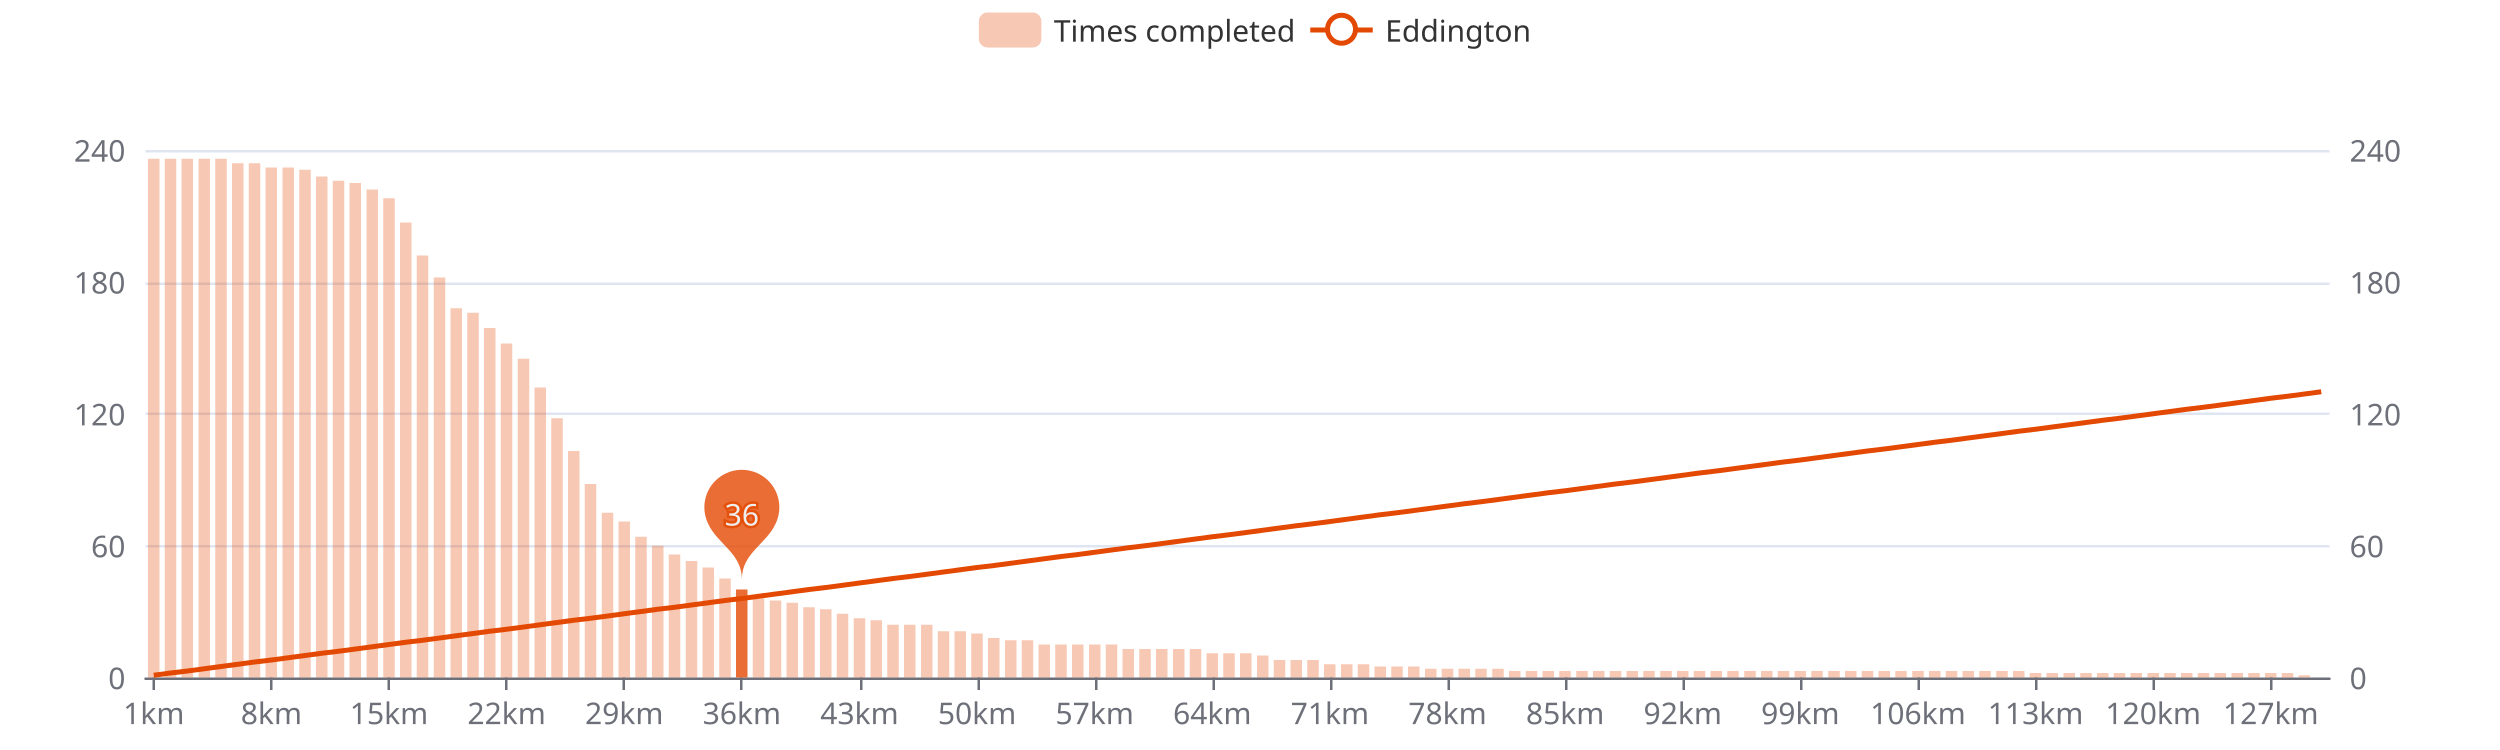
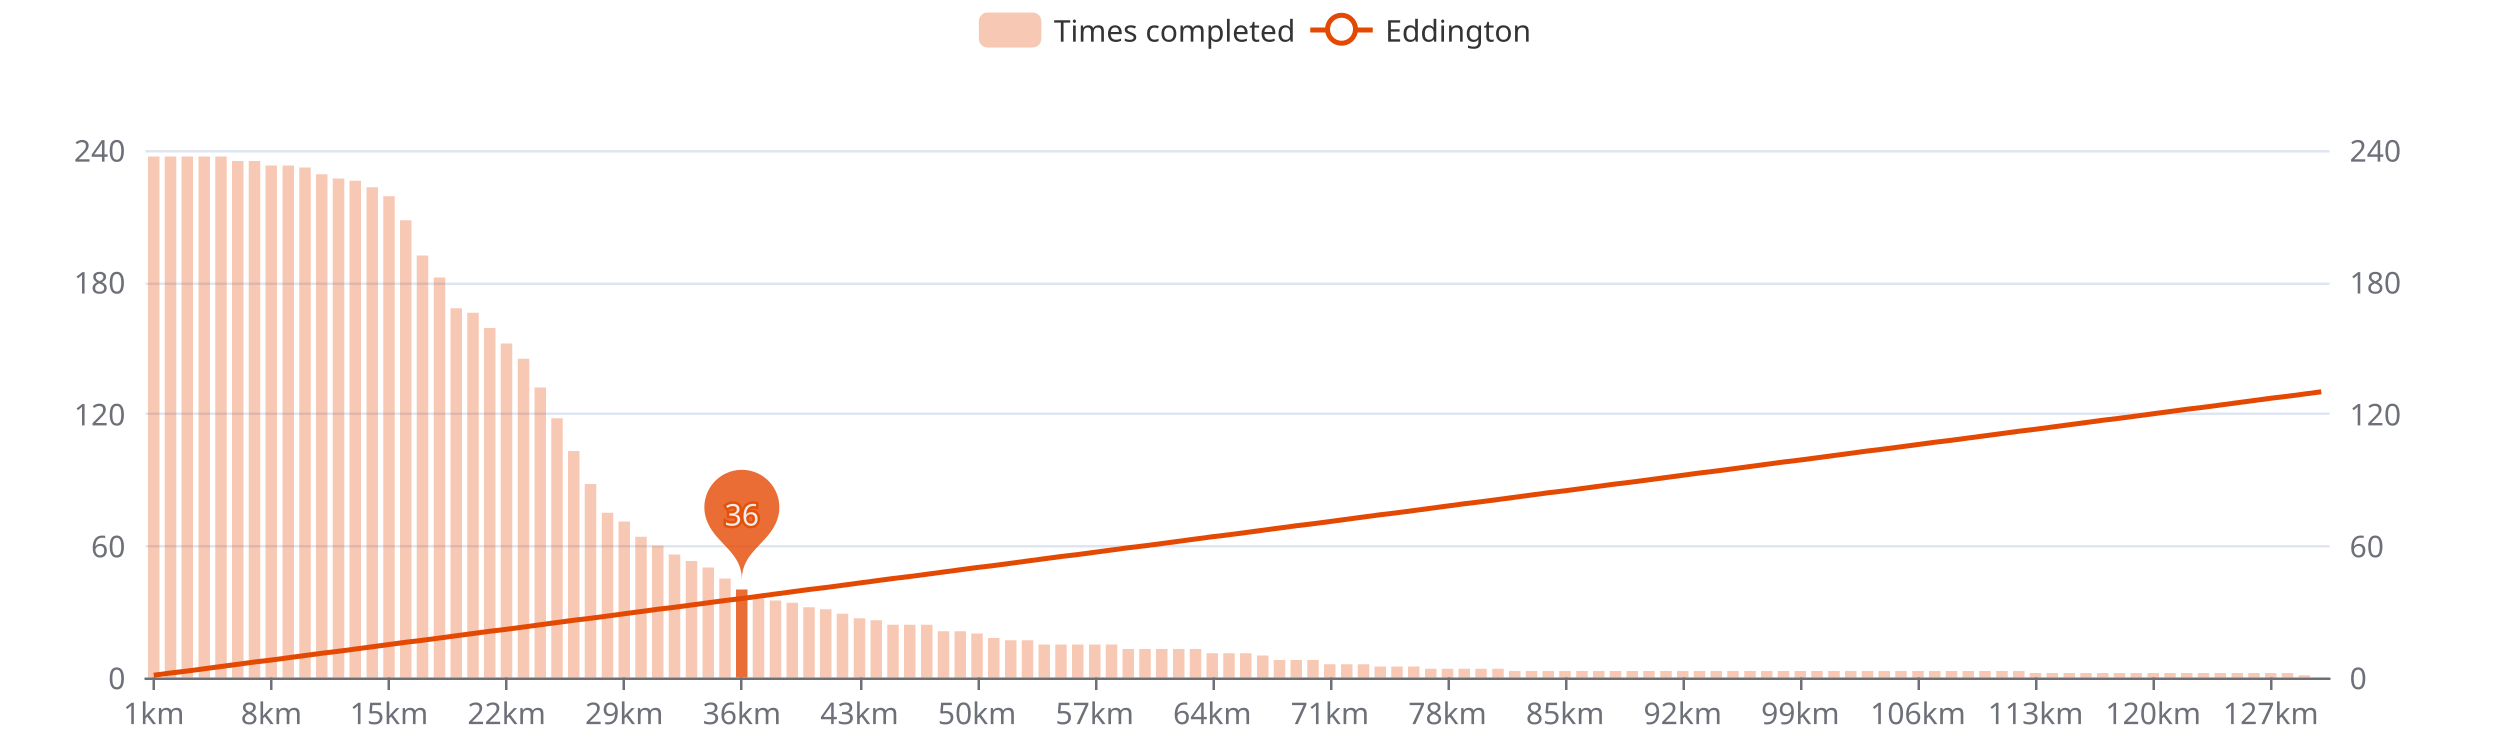
<svg xmlns="http://www.w3.org/2000/svg" width="1000" height="300" version="1.1" baseProfile="full" viewBox="0 0 1000 300">
  <rect width="1000" height="300" x="0" y="0" id="0" fill="#ffffff" />
  <path d="M58.2 271.5L931.8 271.5" fill="none" stroke="#E0E6F1" />
  <path d="M58.2 218.5L931.8 218.5" fill="none" stroke="#E0E6F1" />
  <path d="M58.2 165.5L931.8 165.5" fill="none" stroke="#E0E6F1" />
  <path d="M58.2 113.5L931.8 113.5" fill="none" stroke="#E0E6F1" />
  <path d="M58.2 60.5L931.8 60.5" fill="none" stroke="#E0E6F1" />
  <path d="M58.2 271.5L931.8 271.5" fill="none" stroke="#6E7079" stroke-linecap="round" />
  <path d="M61.5 271L61.5 276" fill="none" stroke="#6E7079" />
  <path d="M108.5 271L108.5 276" fill="none" stroke="#6E7079" />
  <path d="M155.5 271L155.5 276" fill="none" stroke="#6E7079" />
  <path d="M202.5 271L202.5 276" fill="none" stroke="#6E7079" />
  <path d="M249.5 271L249.5 276" fill="none" stroke="#6E7079" />
  <path d="M296.5 271L296.5 276" fill="none" stroke="#6E7079" />
  <path d="M344.5 271L344.5 276" fill="none" stroke="#6E7079" />
  <path d="M391.5 271L391.5 276" fill="none" stroke="#6E7079" />
  <path d="M438.5 271L438.5 276" fill="none" stroke="#6E7079" />
  <path d="M485.5 271L485.5 276" fill="none" stroke="#6E7079" />
  <path d="M532.5 271L532.5 276" fill="none" stroke="#6E7079" />
  <path d="M579.5 271L579.5 276" fill="none" stroke="#6E7079" />
  <path d="M626.5 271L626.5 276" fill="none" stroke="#6E7079" />
  <path d="M673.5 271L673.5 276" fill="none" stroke="#6E7079" />
  <path d="M720.5 271L720.5 276" fill="none" stroke="#6E7079" />
  <path d="M767.5 271L767.5 276" fill="none" stroke="#6E7079" />
  <path d="M814.5 271L814.5 276" fill="none" stroke="#6E7079" />
  <path d="M861.5 271L861.5 276" fill="none" stroke="#6E7079" />
  <path d="M908.5 271L908.5 276" fill="none" stroke="#6E7079" />
  <text dominant-baseline="central" text-anchor="end" style="font-size:12px;font-family:sans-serif;" transform="translate(50.16 271)" fill="#6E7079">0</text>
  <text dominant-baseline="central" text-anchor="end" style="font-size:12px;font-family:sans-serif;" transform="translate(50.16 218.25)" fill="#6E7079">60</text>
  <text dominant-baseline="central" text-anchor="end" style="font-size:12px;font-family:sans-serif;" transform="translate(50.16 165.5)" fill="#6E7079">120</text>
  <text dominant-baseline="central" text-anchor="end" style="font-size:12px;font-family:sans-serif;" transform="translate(50.16 112.75)" fill="#6E7079">180</text>
  <text dominant-baseline="central" text-anchor="end" style="font-size:12px;font-family:sans-serif;" transform="translate(50.16 60)" fill="#6E7079">240</text>
  <text dominant-baseline="central" text-anchor="start" style="font-size:12px;font-family:sans-serif;" transform="translate(939.84 271)" fill="#6E7079">0</text>
  <text dominant-baseline="central" text-anchor="start" style="font-size:12px;font-family:sans-serif;" transform="translate(939.84 218.25)" fill="#6E7079">60</text>
  <text dominant-baseline="central" text-anchor="start" style="font-size:12px;font-family:sans-serif;" transform="translate(939.84 165.5)" fill="#6E7079">120</text>
  <text dominant-baseline="central" text-anchor="start" style="font-size:12px;font-family:sans-serif;" transform="translate(939.84 112.75)" fill="#6E7079">180</text>
  <text dominant-baseline="central" text-anchor="start" style="font-size:12px;font-family:sans-serif;" transform="translate(939.84 60)" fill="#6E7079">240</text>
  <text dominant-baseline="central" text-anchor="middle" style="font-size:12px;font-family:sans-serif;" y="6" transform="translate(61.5203 279)" fill="#6E7079">1km</text>
  <text dominant-baseline="central" text-anchor="middle" style="font-size:12px;font-family:sans-serif;" y="6" transform="translate(108.5646 279)" fill="#6E7079">8km</text>
  <text dominant-baseline="central" text-anchor="middle" style="font-size:12px;font-family:sans-serif;" y="6" transform="translate(155.6089 279)" fill="#6E7079">15km</text>
  <text dominant-baseline="central" text-anchor="middle" style="font-size:12px;font-family:sans-serif;" y="6" transform="translate(202.6532 279)" fill="#6E7079">22km</text>
  <text dominant-baseline="central" text-anchor="middle" style="font-size:12px;font-family:sans-serif;" y="6" transform="translate(249.6975 279)" fill="#6E7079">29km</text>
  <text dominant-baseline="central" text-anchor="middle" style="font-size:12px;font-family:sans-serif;" y="6" transform="translate(296.7418 279)" fill="#6E7079">36km</text>
  <text dominant-baseline="central" text-anchor="middle" style="font-size:12px;font-family:sans-serif;" y="6" transform="translate(343.7862 279)" fill="#6E7079">43km</text>
  <text dominant-baseline="central" text-anchor="middle" style="font-size:12px;font-family:sans-serif;" y="6" transform="translate(390.8305 279)" fill="#6E7079">50km</text>
  <text dominant-baseline="central" text-anchor="middle" style="font-size:12px;font-family:sans-serif;" y="6" transform="translate(437.8748 279)" fill="#6E7079">57km</text>
  <text dominant-baseline="central" text-anchor="middle" style="font-size:12px;font-family:sans-serif;" y="6" transform="translate(484.9191 279)" fill="#6E7079">64km</text>
  <text dominant-baseline="central" text-anchor="middle" style="font-size:12px;font-family:sans-serif;" y="6" transform="translate(531.9634 279)" fill="#6E7079">71km</text>
  <text dominant-baseline="central" text-anchor="middle" style="font-size:12px;font-family:sans-serif;" y="6" transform="translate(579.0077 279)" fill="#6E7079">78km</text>
  <text dominant-baseline="central" text-anchor="middle" style="font-size:12px;font-family:sans-serif;" y="6" transform="translate(626.052 279)" fill="#6E7079">85km</text>
  <text dominant-baseline="central" text-anchor="middle" style="font-size:12px;font-family:sans-serif;" y="6" transform="translate(673.0963 279)" fill="#6E7079">92km</text>
  <text dominant-baseline="central" text-anchor="middle" style="font-size:12px;font-family:sans-serif;" y="6" transform="translate(720.1406 279)" fill="#6E7079">99km</text>
  <text dominant-baseline="central" text-anchor="middle" style="font-size:12px;font-family:sans-serif;" y="6" transform="translate(767.1849 279)" fill="#6E7079">106km</text>
  <text dominant-baseline="central" text-anchor="middle" style="font-size:12px;font-family:sans-serif;" y="6" transform="translate(814.2292 279)" fill="#6E7079">113km</text>
  <text dominant-baseline="central" text-anchor="middle" style="font-size:12px;font-family:sans-serif;" y="6" transform="translate(861.2735 279)" fill="#6E7079">120km</text>
  <text dominant-baseline="central" text-anchor="middle" style="font-size:12px;font-family:sans-serif;" y="6" transform="translate(908.3178 279)" fill="#6E7079">127km</text>
-   <path d="M59.2 271l4.6 0l0 -207.5l-4.6 0Z" fill="rgb(227,73,2)" fill-opacity="0.3" />
-   <path d="M65.9 271l4.6 0l0 -207.5l-4.6 0Z" fill="rgb(227,73,2)" fill-opacity="0.3" />
-   <path d="M72.6 271l4.6 0l0 -207.5l-4.6 0Z" fill="rgb(227,73,2)" fill-opacity="0.3" />
-   <path d="M79.4 271l4.6 0l0 -207.5l-4.6 0Z" fill="rgb(227,73,2)" fill-opacity="0.3" />
-   <path d="M86.1 271l4.6 0l0 -207.5l-4.6 0Z" fill="rgb(227,73,2)" fill-opacity="0.3" />
-   <path d="M92.8 271l4.6 0l0 -205.7l-4.6 0Z" fill="rgb(227,73,2)" fill-opacity="0.3" />
-   <path d="M99.5 271l4.6 0l0 -205.7l-4.6 0Z" fill="rgb(227,73,2)" fill-opacity="0.3" />
-   <path d="M106.2 271l4.6 0l0 -204l-4.6 0Z" fill="rgb(227,73,2)" fill-opacity="0.3" />
-   <path d="M113 271l4.6 0l0 -204l-4.6 0Z" fill="rgb(227,73,2)" fill-opacity="0.3" />
-   <path d="M119.7 271l4.6 0l0 -203.1l-4.6 0Z" fill="rgb(227,73,2)" fill-opacity="0.3" />
-   <path d="M126.4 271l4.6 0l0 -200.4l-4.6 0Z" fill="rgb(227,73,2)" fill-opacity="0.3" />
-   <path d="M133.1 271l4.6 0l0 -198.7l-4.6 0Z" fill="rgb(227,73,2)" fill-opacity="0.3" />
-   <path d="M139.8 271l4.6 0l0 -197.8l-4.6 0Z" fill="rgb(227,73,2)" fill-opacity="0.3" />
-   <path d="M146.6 271l4.6 0l0 -195.2l-4.6 0Z" fill="rgb(227,73,2)" fill-opacity="0.3" />
-   <path d="M153.3 271l4.6 0l0 -191.7l-4.6 0Z" fill="rgb(227,73,2)" fill-opacity="0.3" />
-   <path d="M160 271l4.6 0l0 -182l-4.6 0Z" fill="rgb(227,73,2)" fill-opacity="0.3" />
+   <path d="M59.2 271l4.6 0l0 -208.4l-4.6 0Z" fill="rgb(227,73,2)" fill-opacity="0.3" />
+   <path d="M65.9 271l4.6 0l0 -208.4l-4.6 0Z" fill="rgb(227,73,2)" fill-opacity="0.3" />
+   <path d="M72.6 271l4.6 0l0 -208.4l-4.6 0Z" fill="rgb(227,73,2)" fill-opacity="0.3" />
+   <path d="M79.4 271l4.6 0l0 -208.4l-4.6 0Z" fill="rgb(227,73,2)" fill-opacity="0.3" />
+   <path d="M86.1 271l4.6 0l0 -208.4l-4.6 0Z" fill="rgb(227,73,2)" fill-opacity="0.3" />
+   <path d="M92.8 271l4.6 0l0 -206.6l-4.6 0Z" fill="rgb(227,73,2)" fill-opacity="0.3" />
+   <path d="M99.5 271l4.6 0l0 -206.6l-4.6 0Z" fill="rgb(227,73,2)" fill-opacity="0.3" />
+   <path d="M106.2 271l4.6 0l0 -204.8l-4.6 0Z" fill="rgb(227,73,2)" fill-opacity="0.3" />
+   <path d="M113 271l4.6 0l0 -204.8l-4.6 0Z" fill="rgb(227,73,2)" fill-opacity="0.3" />
+   <path d="M119.7 271l4.6 0l0 -204l-4.6 0Z" fill="rgb(227,73,2)" fill-opacity="0.3" />
+   <path d="M126.4 271l4.6 0l0 -201.3l-4.6 0Z" fill="rgb(227,73,2)" fill-opacity="0.3" />
+   <path d="M133.1 271l4.6 0l0 -199.6l-4.6 0Z" fill="rgb(227,73,2)" fill-opacity="0.3" />
+   <path d="M139.8 271l4.6 0l0 -198.7l-4.6 0Z" fill="rgb(227,73,2)" fill-opacity="0.3" />
+   <path d="M146.6 271l4.6 0l0 -196.1l-4.6 0Z" fill="rgb(227,73,2)" fill-opacity="0.3" />
+   <path d="M153.3 271l4.6 0l0 -192.5l-4.6 0Z" fill="rgb(227,73,2)" fill-opacity="0.3" />
+   <path d="M160 271l4.6 0l0 -182.9l-4.6 0Z" fill="rgb(227,73,2)" fill-opacity="0.3" />
  <path d="M166.7 271l4.6 0l0 -168.8l-4.6 0Z" fill="rgb(227,73,2)" fill-opacity="0.3" />
  <path d="M173.5 271l4.6 0l0 -160l-4.6 0Z" fill="rgb(227,73,2)" fill-opacity="0.3" />
  <path d="M180.2 271l4.6 0l0 -147.7l-4.6 0Z" fill="rgb(227,73,2)" fill-opacity="0.3" />
  <path d="M186.9 271l4.6 0l0 -145.9l-4.6 0Z" fill="rgb(227,73,2)" fill-opacity="0.3" />
  <path d="M193.6 271l4.6 0l0 -139.8l-4.6 0Z" fill="rgb(227,73,2)" fill-opacity="0.3" />
  <path d="M200.3 271l4.6 0l0 -133.6l-4.6 0Z" fill="rgb(227,73,2)" fill-opacity="0.3" />
  <path d="M207.1 271l4.6 0l0 -127.5l-4.6 0Z" fill="rgb(227,73,2)" fill-opacity="0.3" />
  <path d="M213.8 271l4.6 0l0 -116l-4.6 0Z" fill="rgb(227,73,2)" fill-opacity="0.3" />
  <path d="M220.5 271l4.6 0l0 -103.7l-4.6 0Z" fill="rgb(227,73,2)" fill-opacity="0.3" />
  <path d="M227.2 271l4.6 0l0 -90.6l-4.6 0Z" fill="rgb(227,73,2)" fill-opacity="0.3" />
  <path d="M233.9 271l4.6 0l0 -77.4l-4.6 0Z" fill="rgb(227,73,2)" fill-opacity="0.3" />
  <path d="M240.7 271l4.6 0l0 -65.9l-4.6 0Z" fill="rgb(227,73,2)" fill-opacity="0.3" />
  <path d="M247.4 271l4.6 0l0 -62.4l-4.6 0Z" fill="rgb(227,73,2)" fill-opacity="0.3" />
  <path d="M254.1 271l4.6 0l0 -56.3l-4.6 0Z" fill="rgb(227,73,2)" fill-opacity="0.3" />
  <path d="M260.8 271l4.6 0l0 -52.7l-4.6 0Z" fill="rgb(227,73,2)" fill-opacity="0.3" />
  <path d="M267.5 271l4.6 0l0 -49.2l-4.6 0Z" fill="rgb(227,73,2)" fill-opacity="0.3" />
  <path d="M274.3 271l4.6 0l0 -46.6l-4.6 0Z" fill="rgb(227,73,2)" fill-opacity="0.3" />
  <path d="M281 271l4.6 0l0 -44l-4.6 0Z" fill="rgb(227,73,2)" fill-opacity="0.3" />
  <path d="M287.7 271l4.6 0l0 -39.6l-4.6 0Z" fill="rgb(227,73,2)" fill-opacity="0.3" />
  <path d="M294.4 271l4.6 0l0 -35.2l-4.6 0Z" fill="rgb(227,73,2)" fill-opacity="0.8" />
  <path d="M301.1 271l4.6 0l0 -31.7l-4.6 0Z" fill="rgb(227,73,2)" fill-opacity="0.3" />
  <path d="M307.9 271l4.6 0l0 -30.8l-4.6 0Z" fill="rgb(227,73,2)" fill-opacity="0.3" />
  <path d="M314.6 271l4.6 0l0 -29.9l-4.6 0Z" fill="rgb(227,73,2)" fill-opacity="0.3" />
  <path d="M321.3 271l4.6 0l0 -28.1l-4.6 0Z" fill="rgb(227,73,2)" fill-opacity="0.3" />
  <path d="M328 271l4.6 0l0 -27.3l-4.6 0Z" fill="rgb(227,73,2)" fill-opacity="0.3" />
  <path d="M334.7 271l4.6 0l0 -25.5l-4.6 0Z" fill="rgb(227,73,2)" fill-opacity="0.3" />
  <path d="M341.5 271l4.6 0l0 -23.7l-4.6 0Z" fill="rgb(227,73,2)" fill-opacity="0.3" />
  <path d="M348.2 271l4.6 0l0 -22.9l-4.6 0Z" fill="rgb(227,73,2)" fill-opacity="0.3" />
  <path d="M354.9 271l4.6 0l0 -21.1l-4.6 0Z" fill="rgb(227,73,2)" fill-opacity="0.3" />
  <path d="M361.6 271l4.6 0l0 -21.1l-4.6 0Z" fill="rgb(227,73,2)" fill-opacity="0.3" />
  <path d="M368.4 271l4.6 0l0 -21.1l-4.6 0Z" fill="rgb(227,73,2)" fill-opacity="0.3" />
  <path d="M375.1 271l4.6 0l0 -18.5l-4.6 0Z" fill="rgb(227,73,2)" fill-opacity="0.3" />
  <path d="M381.8 271l4.6 0l0 -18.5l-4.6 0Z" fill="rgb(227,73,2)" fill-opacity="0.3" />
  <path d="M388.5 271l4.6 0l0 -17.6l-4.6 0Z" fill="rgb(227,73,2)" fill-opacity="0.3" />
  <path d="M395.2 271l4.6 0l0 -15.8l-4.6 0Z" fill="rgb(227,73,2)" fill-opacity="0.3" />
  <path d="M402 271l4.6 0l0 -14.9l-4.6 0Z" fill="rgb(227,73,2)" fill-opacity="0.3" />
  <path d="M408.7 271l4.6 0l0 -14.9l-4.6 0Z" fill="rgb(227,73,2)" fill-opacity="0.3" />
  <path d="M415.4 271l4.6 0l0 -13.2l-4.6 0Z" fill="rgb(227,73,2)" fill-opacity="0.3" />
  <path d="M422.1 271l4.6 0l0 -13.2l-4.6 0Z" fill="rgb(227,73,2)" fill-opacity="0.3" />
  <path d="M428.8 271l4.6 0l0 -13.2l-4.6 0Z" fill="rgb(227,73,2)" fill-opacity="0.3" />
  <path d="M435.6 271l4.6 0l0 -13.2l-4.6 0Z" fill="rgb(227,73,2)" fill-opacity="0.3" />
  <path d="M442.3 271l4.6 0l0 -13.2l-4.6 0Z" fill="rgb(227,73,2)" fill-opacity="0.3" />
  <path d="M449 271l4.6 0l0 -11.4l-4.6 0Z" fill="rgb(227,73,2)" fill-opacity="0.3" />
  <path d="M455.7 271l4.6 0l0 -11.4l-4.6 0Z" fill="rgb(227,73,2)" fill-opacity="0.3" />
  <path d="M462.4 271l4.6 0l0 -11.4l-4.6 0Z" fill="rgb(227,73,2)" fill-opacity="0.3" />
  <path d="M469.2 271l4.6 0l0 -11.4l-4.6 0Z" fill="rgb(227,73,2)" fill-opacity="0.3" />
  <path d="M475.9 271l4.6 0l0 -11.4l-4.6 0Z" fill="rgb(227,73,2)" fill-opacity="0.3" />
  <path d="M482.6 271l4.6 0l0 -9.7l-4.6 0Z" fill="rgb(227,73,2)" fill-opacity="0.3" />
  <path d="M489.3 271l4.6 0l0 -9.7l-4.6 0Z" fill="rgb(227,73,2)" fill-opacity="0.3" />
  <path d="M496 271l4.6 0l0 -9.7l-4.6 0Z" fill="rgb(227,73,2)" fill-opacity="0.3" />
  <path d="M502.8 271l4.6 0l0 -8.8l-4.6 0Z" fill="rgb(227,73,2)" fill-opacity="0.3" />
  <path d="M509.5 271l4.6 0l0 -7l-4.6 0Z" fill="rgb(227,73,2)" fill-opacity="0.3" />
  <path d="M516.2 271l4.6 0l0 -7l-4.6 0Z" fill="rgb(227,73,2)" fill-opacity="0.3" />
  <path d="M522.9 271l4.6 0l0 -7l-4.6 0Z" fill="rgb(227,73,2)" fill-opacity="0.3" />
  <path d="M529.6 271l4.6 0l0 -5.3l-4.6 0Z" fill="rgb(227,73,2)" fill-opacity="0.3" />
  <path d="M536.4 271l4.6 0l0 -5.3l-4.6 0Z" fill="rgb(227,73,2)" fill-opacity="0.3" />
  <path d="M543.1 271l4.6 0l0 -5.3l-4.6 0Z" fill="rgb(227,73,2)" fill-opacity="0.3" />
  <path d="M549.8 271l4.6 0l0 -4.4l-4.6 0Z" fill="rgb(227,73,2)" fill-opacity="0.3" />
  <path d="M556.5 271l4.6 0l0 -4.4l-4.6 0Z" fill="rgb(227,73,2)" fill-opacity="0.3" />
  <path d="M563.2 271l4.6 0l0 -4.4l-4.6 0Z" fill="rgb(227,73,2)" fill-opacity="0.3" />
  <path d="M570 271l4.6 0l0 -3.5l-4.6 0Z" fill="rgb(227,73,2)" fill-opacity="0.3" />
  <path d="M576.7 271l4.6 0l0 -3.5l-4.6 0Z" fill="rgb(227,73,2)" fill-opacity="0.3" />
  <path d="M583.4 271l4.6 0l0 -3.5l-4.6 0Z" fill="rgb(227,73,2)" fill-opacity="0.3" />
  <path d="M590.1 271l4.6 0l0 -3.5l-4.6 0Z" fill="rgb(227,73,2)" fill-opacity="0.3" />
  <path d="M596.9 271l4.6 0l0 -3.5l-4.6 0Z" fill="rgb(227,73,2)" fill-opacity="0.3" />
  <path d="M603.6 271l4.6 0l0 -2.6l-4.6 0Z" fill="rgb(227,73,2)" fill-opacity="0.3" />
  <path d="M610.3 271l4.6 0l0 -2.6l-4.6 0Z" fill="rgb(227,73,2)" fill-opacity="0.3" />
  <path d="M617 271l4.6 0l0 -2.6l-4.6 0Z" fill="rgb(227,73,2)" fill-opacity="0.3" />
  <path d="M623.7 271l4.6 0l0 -2.6l-4.6 0Z" fill="rgb(227,73,2)" fill-opacity="0.3" />
  <path d="M630.5 271l4.6 0l0 -2.6l-4.6 0Z" fill="rgb(227,73,2)" fill-opacity="0.3" />
  <path d="M637.2 271l4.6 0l0 -2.6l-4.6 0Z" fill="rgb(227,73,2)" fill-opacity="0.3" />
  <path d="M643.9 271l4.6 0l0 -2.6l-4.6 0Z" fill="rgb(227,73,2)" fill-opacity="0.3" />
  <path d="M650.6 271l4.6 0l0 -2.6l-4.6 0Z" fill="rgb(227,73,2)" fill-opacity="0.3" />
  <path d="M657.3 271l4.6 0l0 -2.6l-4.6 0Z" fill="rgb(227,73,2)" fill-opacity="0.3" />
  <path d="M664.1 271l4.6 0l0 -2.6l-4.6 0Z" fill="rgb(227,73,2)" fill-opacity="0.3" />
  <path d="M670.8 271l4.6 0l0 -2.6l-4.6 0Z" fill="rgb(227,73,2)" fill-opacity="0.3" />
  <path d="M677.5 271l4.6 0l0 -2.6l-4.6 0Z" fill="rgb(227,73,2)" fill-opacity="0.3" />
  <path d="M684.2 271l4.6 0l0 -2.6l-4.6 0Z" fill="rgb(227,73,2)" fill-opacity="0.3" />
  <path d="M690.9 271l4.6 0l0 -2.6l-4.6 0Z" fill="rgb(227,73,2)" fill-opacity="0.3" />
  <path d="M697.7 271l4.6 0l0 -2.6l-4.6 0Z" fill="rgb(227,73,2)" fill-opacity="0.3" />
  <path d="M704.4 271l4.6 0l0 -2.6l-4.6 0Z" fill="rgb(227,73,2)" fill-opacity="0.3" />
  <path d="M711.1 271l4.6 0l0 -2.6l-4.6 0Z" fill="rgb(227,73,2)" fill-opacity="0.3" />
  <path d="M717.8 271l4.6 0l0 -2.6l-4.6 0Z" fill="rgb(227,73,2)" fill-opacity="0.3" />
  <path d="M724.5 271l4.6 0l0 -2.6l-4.6 0Z" fill="rgb(227,73,2)" fill-opacity="0.3" />
  <path d="M731.3 271l4.6 0l0 -2.6l-4.6 0Z" fill="rgb(227,73,2)" fill-opacity="0.3" />
  <path d="M738 271l4.6 0l0 -2.6l-4.6 0Z" fill="rgb(227,73,2)" fill-opacity="0.3" />
  <path d="M744.7 271l4.6 0l0 -2.6l-4.6 0Z" fill="rgb(227,73,2)" fill-opacity="0.3" />
  <path d="M751.4 271l4.6 0l0 -2.6l-4.6 0Z" fill="rgb(227,73,2)" fill-opacity="0.3" />
  <path d="M758.1 271l4.6 0l0 -2.6l-4.6 0Z" fill="rgb(227,73,2)" fill-opacity="0.3" />
  <path d="M764.9 271l4.6 0l0 -2.6l-4.6 0Z" fill="rgb(227,73,2)" fill-opacity="0.3" />
  <path d="M771.6 271l4.6 0l0 -2.6l-4.6 0Z" fill="rgb(227,73,2)" fill-opacity="0.3" />
  <path d="M778.3 271l4.6 0l0 -2.6l-4.6 0Z" fill="rgb(227,73,2)" fill-opacity="0.3" />
  <path d="M785 271l4.6 0l0 -2.6l-4.6 0Z" fill="rgb(227,73,2)" fill-opacity="0.3" />
  <path d="M791.7 271l4.6 0l0 -2.6l-4.6 0Z" fill="rgb(227,73,2)" fill-opacity="0.3" />
  <path d="M798.5 271l4.6 0l0 -2.6l-4.6 0Z" fill="rgb(227,73,2)" fill-opacity="0.3" />
  <path d="M805.2 271l4.6 0l0 -2.6l-4.6 0Z" fill="rgb(227,73,2)" fill-opacity="0.3" />
  <path d="M811.9 271l4.6 0l0 -1.8l-4.6 0Z" fill="rgb(227,73,2)" fill-opacity="0.3" />
  <path d="M818.6 271l4.6 0l0 -1.8l-4.6 0Z" fill="rgb(227,73,2)" fill-opacity="0.3" />
  <path d="M825.4 271l4.6 0l0 -1.8l-4.6 0Z" fill="rgb(227,73,2)" fill-opacity="0.3" />
  <path d="M832.1 271l4.6 0l0 -1.8l-4.6 0Z" fill="rgb(227,73,2)" fill-opacity="0.3" />
  <path d="M838.8 271l4.6 0l0 -1.8l-4.6 0Z" fill="rgb(227,73,2)" fill-opacity="0.3" />
  <path d="M845.5 271l4.6 0l0 -1.8l-4.6 0Z" fill="rgb(227,73,2)" fill-opacity="0.3" />
  <path d="M852.2 271l4.6 0l0 -1.8l-4.6 0Z" fill="rgb(227,73,2)" fill-opacity="0.3" />
  <path d="M859 271l4.6 0l0 -1.8l-4.6 0Z" fill="rgb(227,73,2)" fill-opacity="0.3" />
  <path d="M865.7 271l4.6 0l0 -1.8l-4.6 0Z" fill="rgb(227,73,2)" fill-opacity="0.3" />
  <path d="M872.4 271l4.6 0l0 -1.8l-4.6 0Z" fill="rgb(227,73,2)" fill-opacity="0.3" />
  <path d="M879.1 271l4.6 0l0 -1.8l-4.6 0Z" fill="rgb(227,73,2)" fill-opacity="0.3" />
  <path d="M885.8 271l4.6 0l0 -1.8l-4.6 0Z" fill="rgb(227,73,2)" fill-opacity="0.3" />
  <path d="M892.6 271l4.6 0l0 -1.8l-4.6 0Z" fill="rgb(227,73,2)" fill-opacity="0.3" />
  <path d="M899.3 271l4.6 0l0 -1.8l-4.6 0Z" fill="rgb(227,73,2)" fill-opacity="0.3" />
  <path d="M906 271l4.6 0l0 -1.8l-4.6 0Z" fill="rgb(227,73,2)" fill-opacity="0.3" />
  <path d="M912.7 271l4.6 0l0 -1.8l-4.6 0Z" fill="rgb(227,73,2)" fill-opacity="0.3" />
  <path d="M919.4 271l4.6 0l0 -0.9l-4.6 0Z" fill="rgb(227,73,2)" fill-opacity="0.3" />
  <path d="M926.2 271l4.6 0l0 0l-4.6 0Z" fill="rgb(227,73,2)" fill-opacity="0.3" />
  <path d="M-5 -5l226.9 0l0 24l-226.9 0Z" transform="translate(391.54 5)" fill="rgb(0,0,0)" fill-opacity="0" stroke="#ccc" stroke-width="0" />
  <path d="M3.5 0L21.5 0A3.5 3.5 0 0 1 25 3.5L25 10.5A3.5 3.5 0 0 1 21.5 14L3.5 14A3.5 3.5 0 0 1 0 10.5L0 3.5A3.5 3.5 0 0 1 3.5 0" transform="translate(391.54 5)" fill="rgb(227,73,2)" fill-opacity="0.3" />
  <text dominant-baseline="central" text-anchor="start" style="font-size:12px;font-family:sans-serif;" xml:space="preserve" x="30" y="7" transform="translate(391.54 5)" fill="#333">Times completed</text>
  <path d="M0 7L25 7" transform="translate(524.1 5)" fill="#000" stroke="#E34902" stroke-width="2" stroke-linecap="butt" stroke-miterlimit="10" />
  <path d="M18.1 7A5.6 5.6 0 1 1 18.1 6.4A5.6 5.6 0 0 1 18.1 7" transform="translate(524.1 5)" fill="#fff" stroke="#E34902" stroke-width="2" stroke-linecap="butt" stroke-miterlimit="10" />
  <text dominant-baseline="central" text-anchor="start" style="font-size:12px;font-family:sans-serif;" x="30" y="7" transform="translate(524.1 5)" fill="#333">Eddington</text>
  <path d="M-0.54 -0.89A0.6 0.6 0 1 1 0.54 -0.89C0.39 -0.56 0 -0.42 0 0C0 -0.42 -0.39 -0.56 -0.54 -0.89Z" transform="matrix(25,0,0,25,296.7418,231.7125)" fill="rgb(227,73,2)" fill-opacity="0.8" />
  <text dominant-baseline="central" text-anchor="middle" style="font-size:12px;font-family:sans-serif;" transform="translate(296.7418 205.5696)" fill="#eee" stroke="rgb(227,73,2)" stroke-width="2" paint-order="stroke" stroke-opacity="0.8" stroke-miterlimit="2">36</text>
  <g clip-path="url(#zr0-c0)">
    <path d="M61.5 270.1L68.2 269.2L75 268.4L81.7 267.5L88.4 266.6L95.1 265.7L101.8 264.8L108.6 264L115.3 263.1L122 262.2L128.7 261.3L135.4 260.5L142.2 259.6L148.9 258.7L155.6 257.8L162.3 256.9L169.1 256.1L175.8 255.2L182.5 254.3L189.2 253.4L195.9 252.5L202.7 251.7L209.4 250.8L216.1 249.9L222.8 249L229.5 248.1L236.3 247.3L243 246.4L249.7 245.5L256.4 244.6L263.1 243.7L269.9 242.9L276.6 242L283.3 241.1L290 240.2L296.7 239.4L303.5 238.5L310.2 237.6L316.9 236.7L323.6 235.8L330.3 235L337.1 234.1L343.8 233.2L350.5 232.3L357.2 231.4L363.9 230.6L370.7 229.7L377.4 228.8L384.1 227.9L390.8 227L397.6 226.2L404.3 225.3L411 224.4L417.7 223.5L424.4 222.6L431.2 221.8L437.9 220.9L444.6 220L451.3 219.1L458 218.3L464.8 217.4L471.5 216.5L478.2 215.6L484.9 214.7L491.6 213.9L498.4 213L505.1 212.1L511.8 211.2L518.5 210.3L525.2 209.5L532 208.6L538.7 207.7L545.4 206.8L552.1 205.9L558.8 205.1L565.6 204.2L572.3 203.3L579 202.4L585.7 201.5L592.4 200.7L599.2 199.8L605.9 198.9L612.6 198L619.3 197.1L626.1 196.3L632.8 195.4L639.5 194.5L646.2 193.6L652.9 192.8L659.7 191.9L666.4 191L673.1 190.1L679.8 189.2L686.5 188.4L693.3 187.5L700 186.6L706.7 185.7L713.4 184.8L720.1 184L726.9 183.1L733.6 182.2L740.3 181.3L747 180.4L753.7 179.6L760.5 178.7L767.2 177.8L773.9 176.9L780.6 176.1L787.3 175.2L794.1 174.3L800.8 173.4L807.5 172.5L814.2 171.7L820.9 170.8L827.7 169.9L834.4 169L841.1 168.1L847.8 167.3L854.6 166.4L861.3 165.5L868 164.6L874.7 163.7L881.4 162.9L888.2 162L894.9 161.1L901.6 160.2L908.3 159.3L915 158.5L921.8 157.6L928.5 156.7" fill="none" stroke="#E34902" stroke-width="2" stroke-linejoin="bevel" />
  </g>
  <defs>
    <clipPath id="zr0-c0">
      <path d="M57 59l876 0l0 213l-876 0Z" fill="#000" />
    </clipPath>
  </defs>
</svg>
